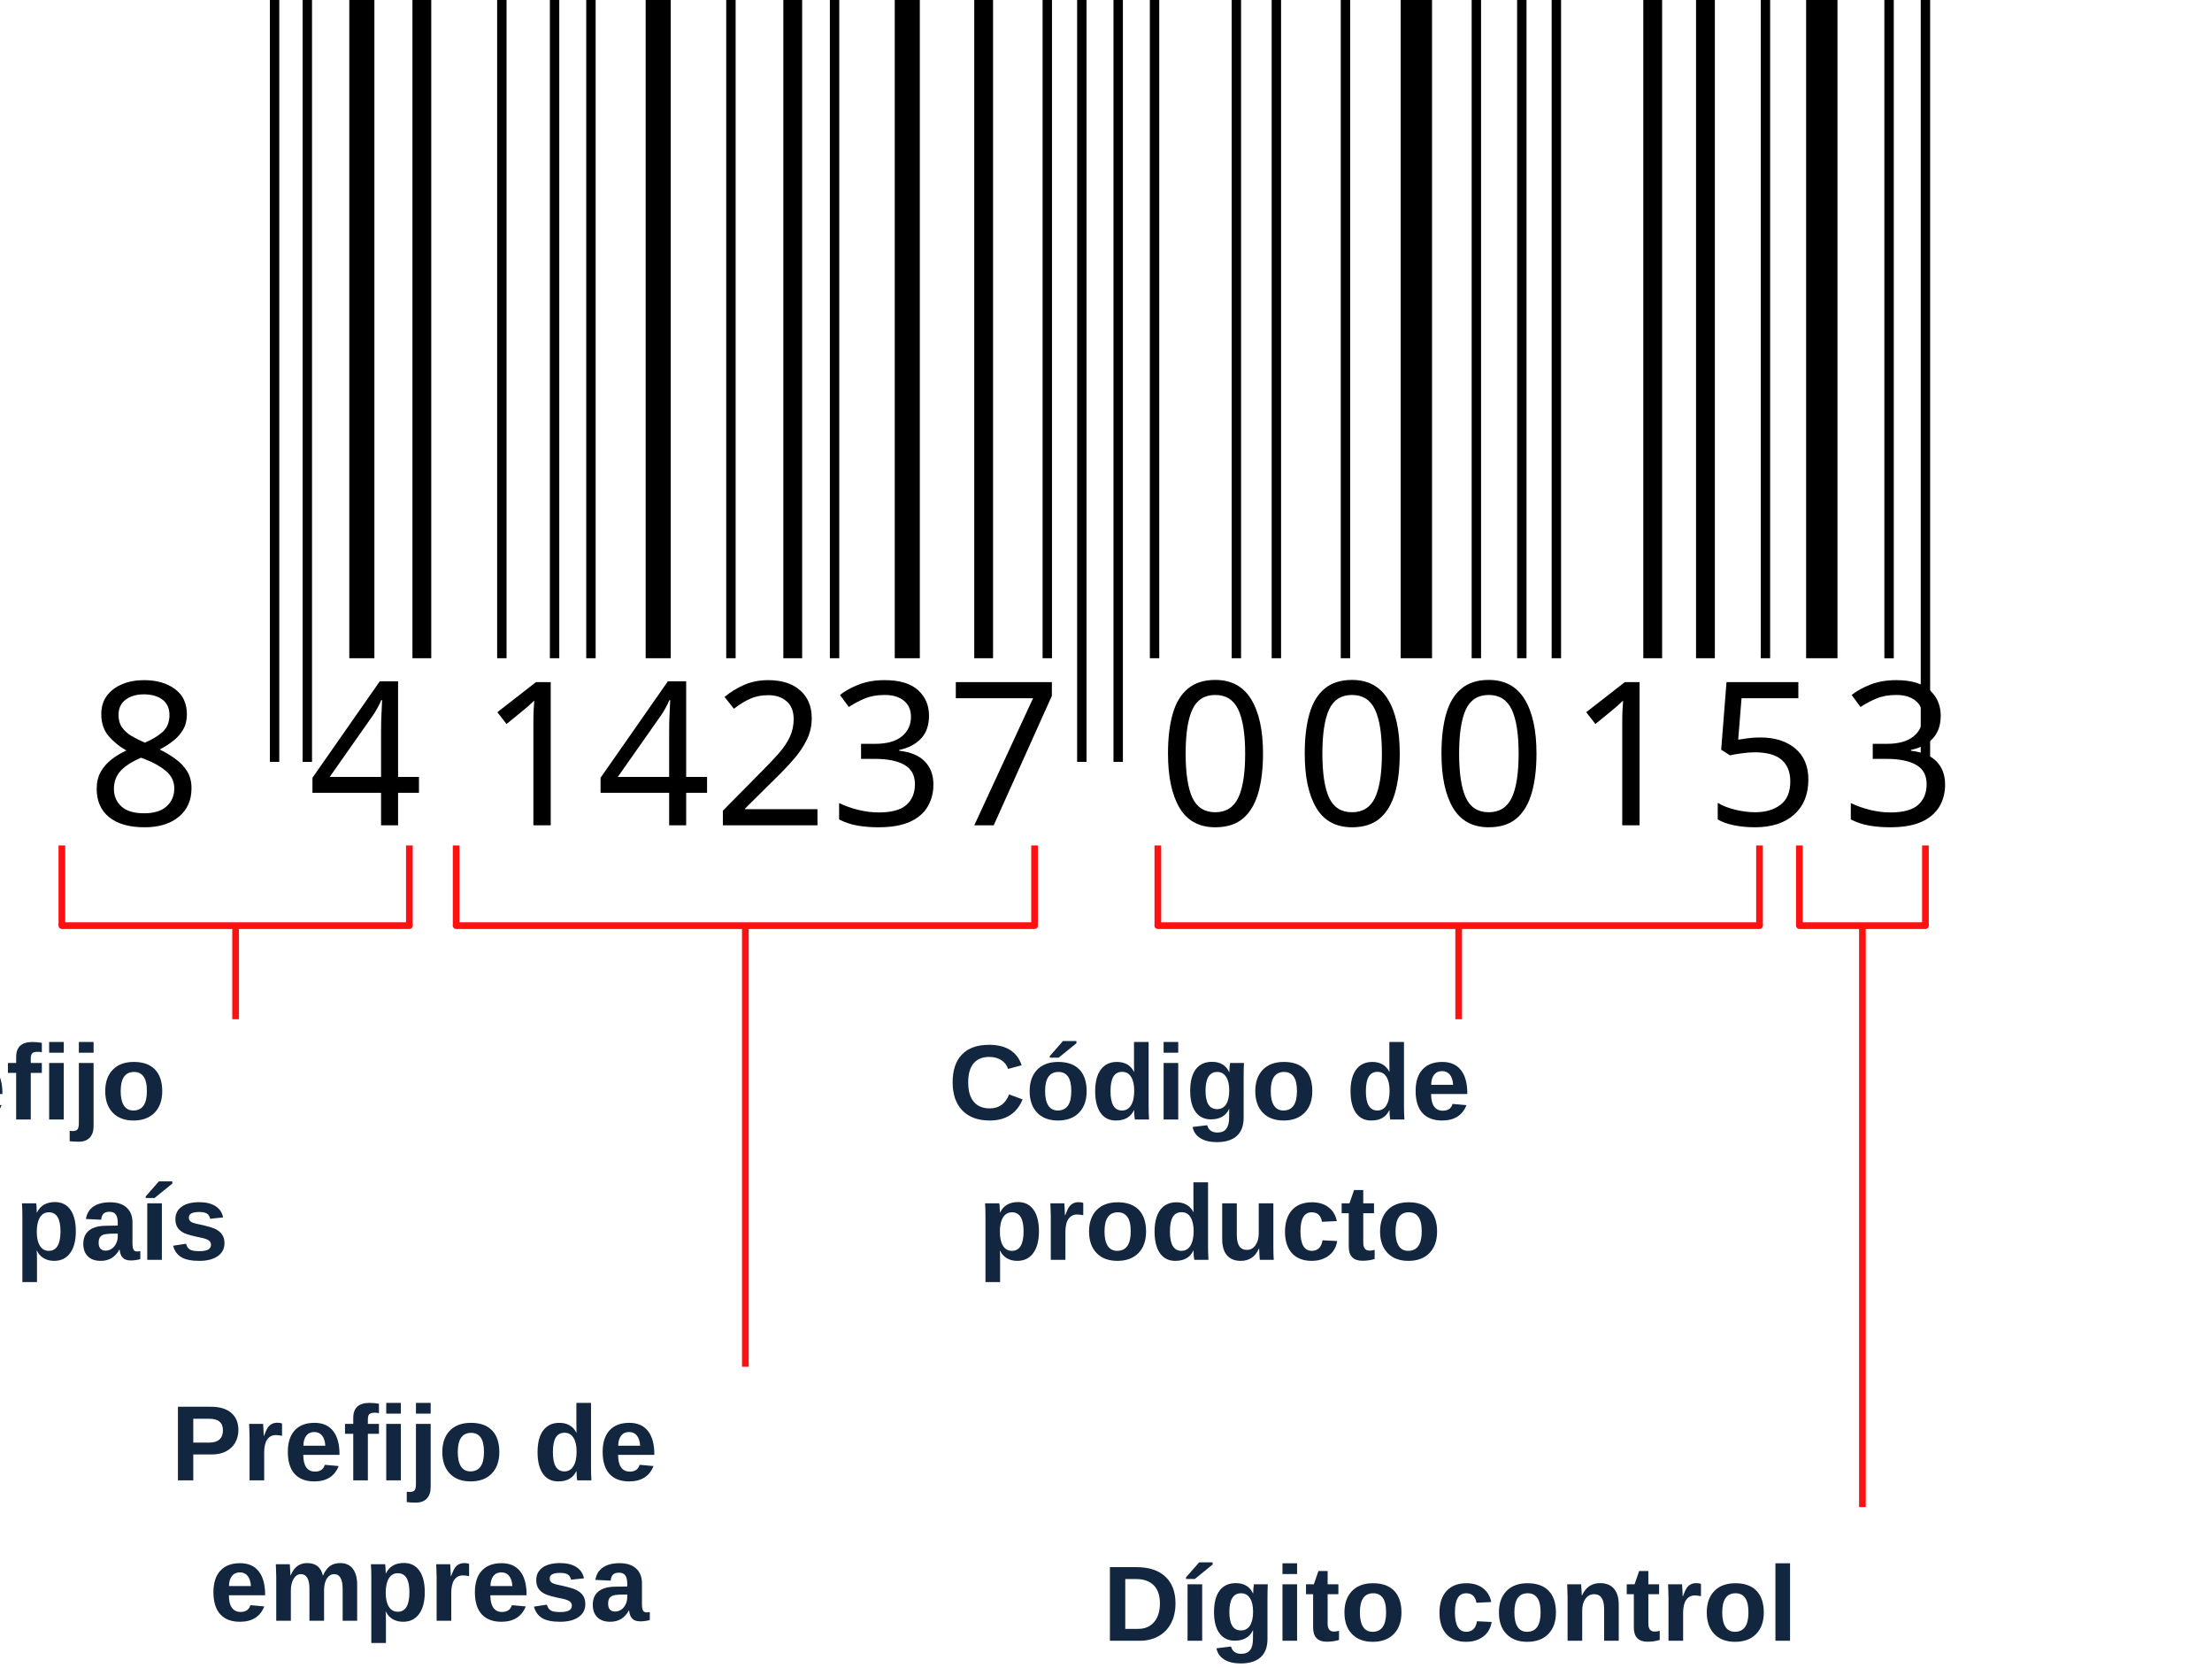
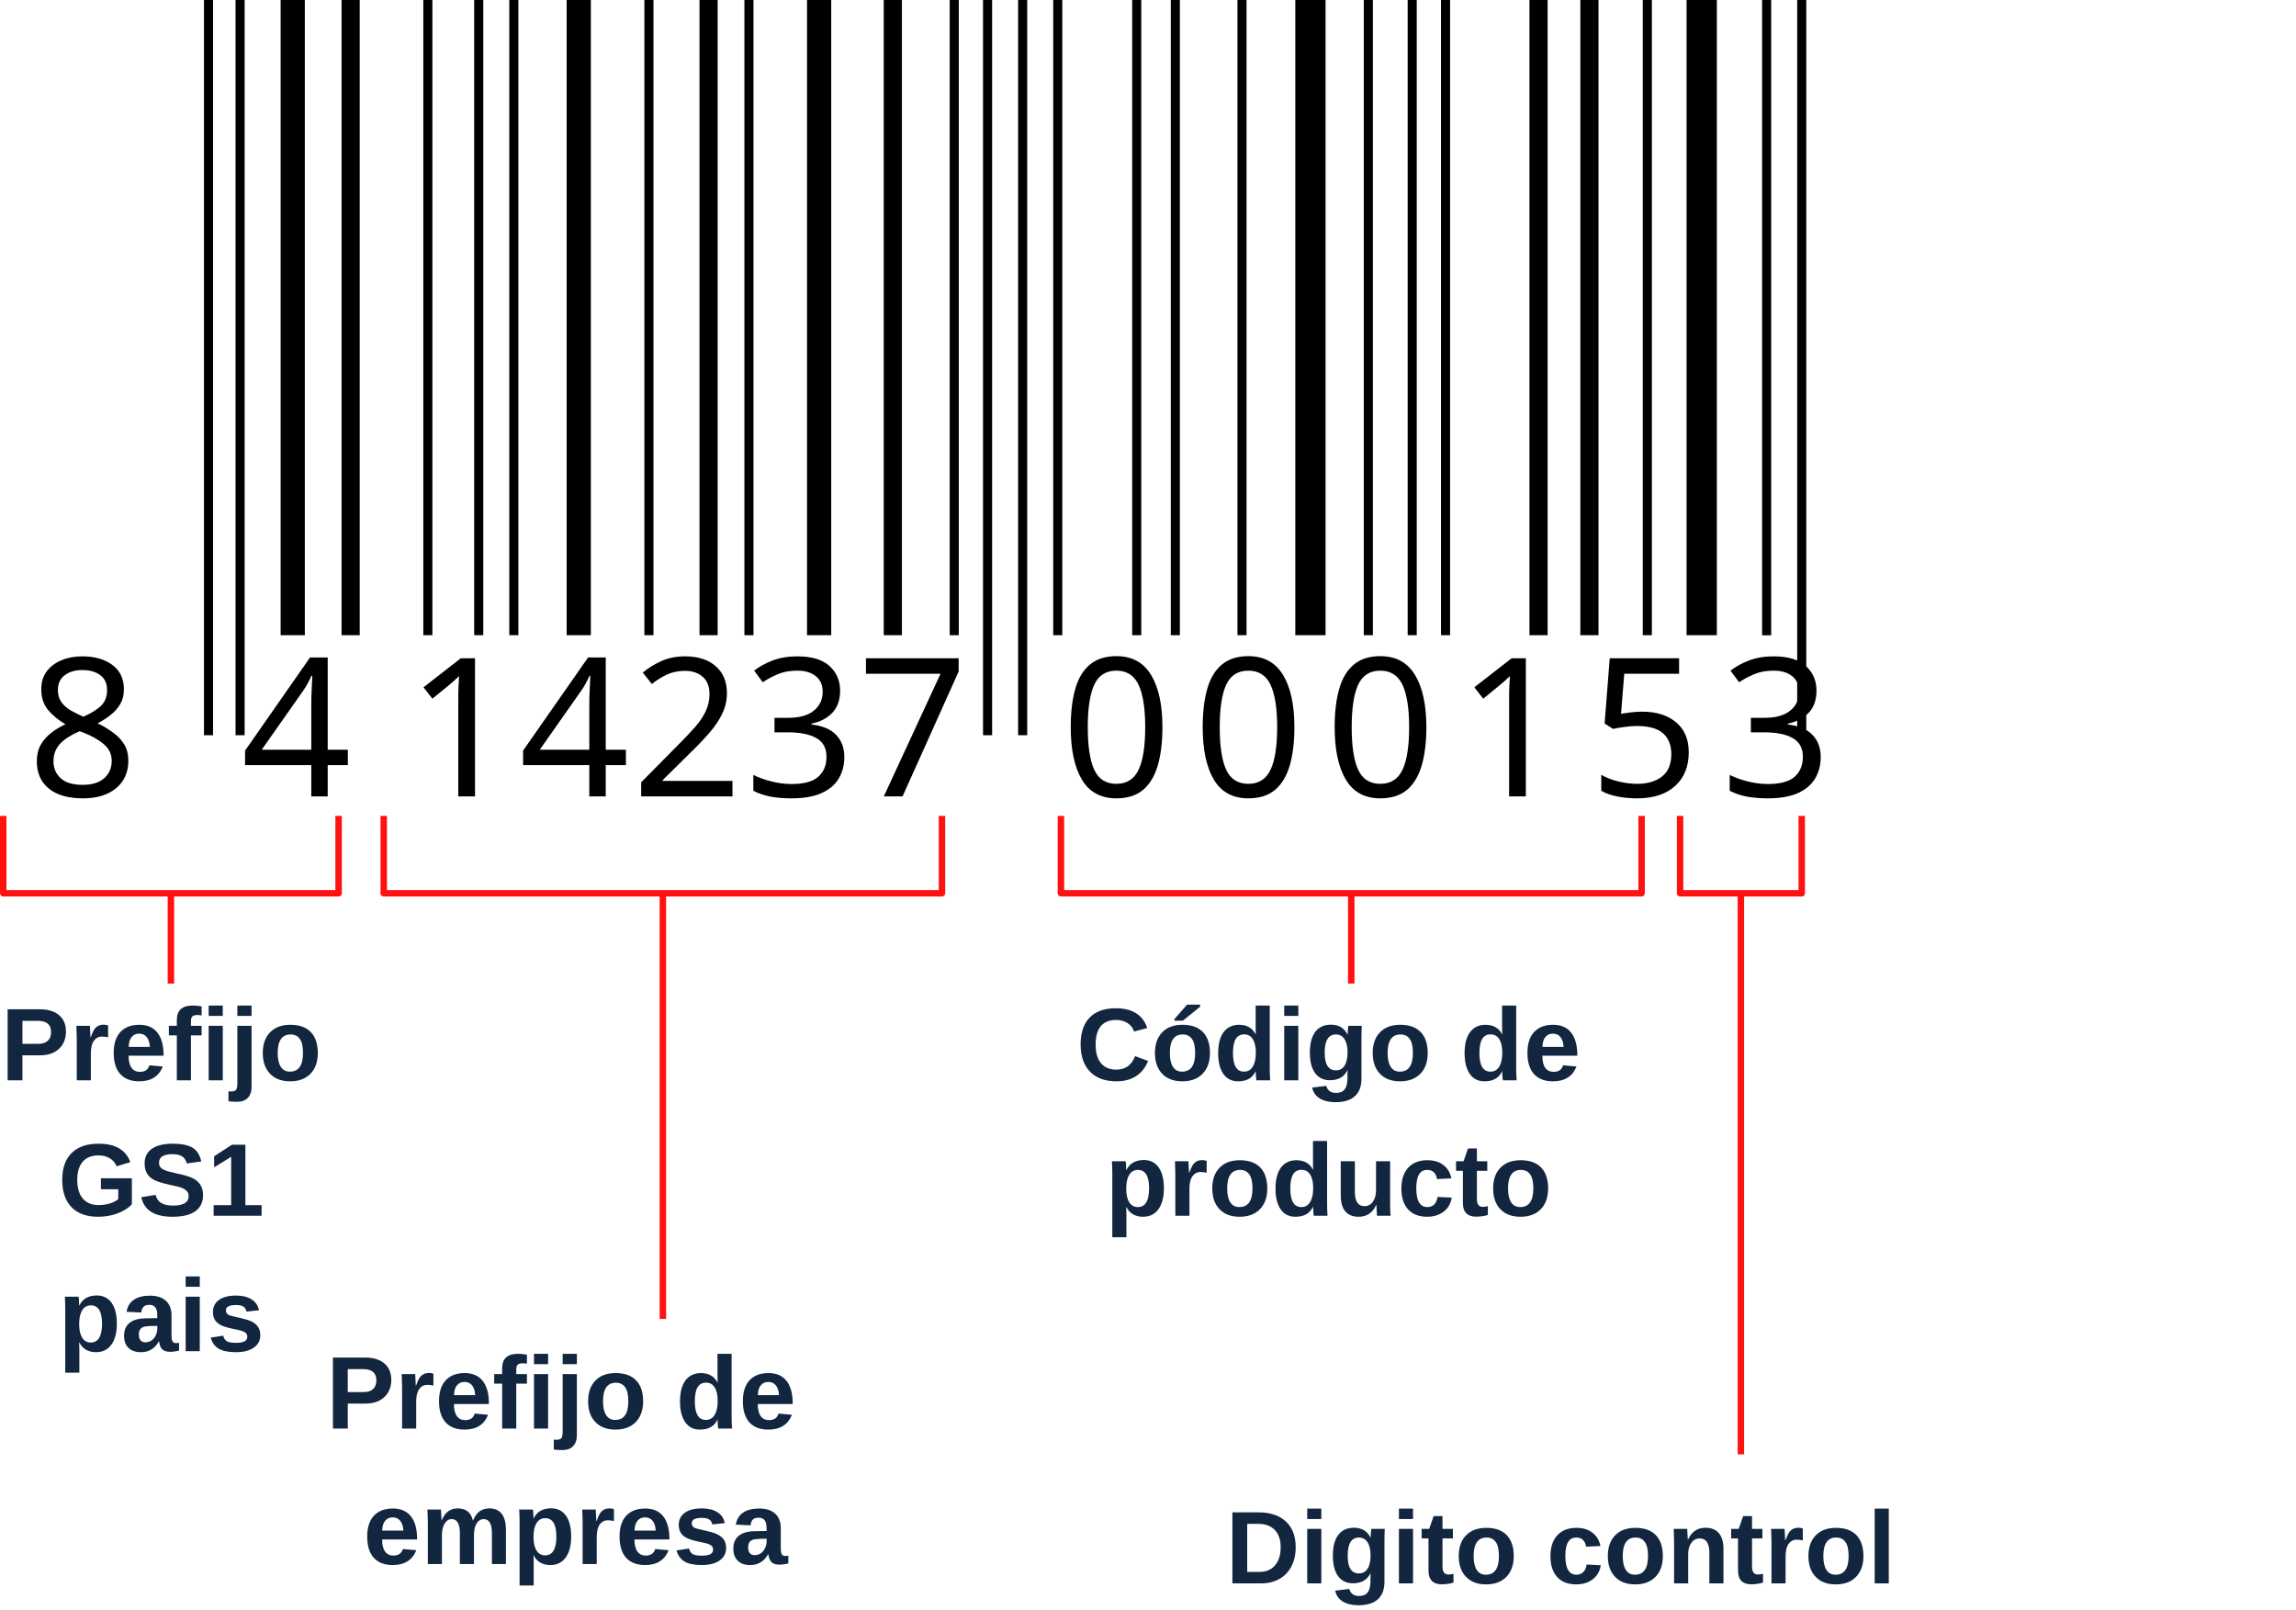
- <svg xmlns="http://www.w3.org/2000/svg" width="331" height="249.5" viewBox="0 0 331 249.5">
-   <g id="Grupo_593759" data-name="Grupo 593759" transform="translate(-1016.243 -3995)">
+ <svg xmlns="http://www.w3.org/2000/svg" width="356" height="249.5" viewBox="0 0 356 249.5">
+   <g id="Grupo_593759" data-name="Grupo 593759" transform="translate(-1025 -3995)">
    <g id="Grupo_593753" data-name="Grupo 593753" transform="translate(1336.513 3765.465)">
      <g id="Grupo_593752" data-name="Grupo 593752" transform="translate(-302.27 229.535)">
        <g id="Grupo_593750" data-name="Grupo 593750" transform="translate(23.088)">
          <line id="Línea_1944" data-name="Línea 1944" y2="113.994" fill="none" stroke="#000" stroke-miterlimit="10" stroke-width="1.407" />
          <line id="Línea_1945" data-name="Línea 1945" y2="113.994" transform="translate(4.897)" fill="none" stroke="#000" stroke-miterlimit="10" stroke-width="1.407" />
          <line id="Línea_1946" data-name="Línea 1946" y2="98.486" transform="translate(13.059)" fill="none" stroke="#000" stroke-miterlimit="10" stroke-width="3.753" />
          <line id="Línea_1947" data-name="Línea 1947" y2="98.486" transform="translate(94.677)" fill="none" stroke="#000" stroke-miterlimit="10" stroke-width="3.753" />
          <line id="Línea_1948" data-name="Línea 1948" y2="98.486" transform="translate(22.037)" fill="none" stroke="#000" stroke-miterlimit="10" stroke-width="2.815" />
          <line id="Línea_1949" data-name="Línea 1949" y2="98.486" transform="translate(106.104)" fill="none" stroke="#000" stroke-miterlimit="10" stroke-width="2.815" />
          <line id="Línea_1950" data-name="Línea 1950" y2="98.486" transform="translate(77.537)" fill="none" stroke="#000" stroke-miterlimit="10" stroke-width="2.815" />
          <line id="Línea_1951" data-name="Línea 1951" y2="98.486" transform="translate(34.008)" fill="none" stroke="#000" stroke-miterlimit="10" stroke-width="1.407" />
          <line id="Línea_1952" data-name="Línea 1952" y2="98.486" transform="translate(41.897)" fill="none" stroke="#000" stroke-miterlimit="10" stroke-width="1.407" />
          <line id="Línea_1953" data-name="Línea 1953" y2="98.486" transform="translate(115.626)" fill="none" stroke="#000" stroke-miterlimit="10" stroke-width="1.407" />
          <line id="Línea_1954" data-name="Línea 1954" y2="113.994" transform="translate(120.795)" fill="none" stroke="#000" stroke-miterlimit="10" stroke-width="1.407" />
          <line id="Línea_1955" data-name="Línea 1955" y2="113.994" transform="translate(126.236)" fill="none" stroke="#000" stroke-miterlimit="10" stroke-width="1.407" />
          <line id="Línea_1956" data-name="Línea 1956" y2="98.5" transform="translate(241.59)" fill="none" stroke="#000" stroke-miterlimit="10" stroke-width="1.407" />
          <line id="Línea_1957" data-name="Línea 1957" y2="113.994" transform="translate(247.031)" fill="none" stroke="#000" stroke-miterlimit="10" stroke-width="1.407" />
          <line id="Línea_1958" data-name="Línea 1958" y2="98.486" transform="translate(131.677)" fill="none" stroke="#000" stroke-miterlimit="10" stroke-width="1.407" />
          <line id="Línea_1959" data-name="Línea 1959" y2="98.486" transform="translate(143.92)" fill="none" stroke="#000" stroke-miterlimit="10" stroke-width="1.407" />
          <line id="Línea_1960" data-name="Línea 1960" y2="98.486" transform="translate(149.906)" fill="none" stroke="#000" stroke-miterlimit="10" stroke-width="1.407" />
          <line id="Línea_1961" data-name="Línea 1961" y2="98.486" transform="translate(160.244)" fill="none" stroke="#000" stroke-miterlimit="10" stroke-width="1.407" />
          <line id="Línea_1962" data-name="Línea 1962" y2="98.486" transform="translate(179.832)" fill="none" stroke="#000" stroke-miterlimit="10" stroke-width="1.407" />
          <line id="Línea_1963" data-name="Línea 1963" y2="98.486" transform="translate(186.634)" fill="none" stroke="#000" stroke-miterlimit="10" stroke-width="1.407" />
          <line id="Línea_1964" data-name="Línea 1964" y2="98.486" transform="translate(191.803)" fill="none" stroke="#000" stroke-miterlimit="10" stroke-width="1.407" />
          <line id="Línea_1965" data-name="Línea 1965" y2="98.486" transform="translate(223.09)" fill="none" stroke="#000" stroke-miterlimit="10" stroke-width="1.407" />
          <line id="Línea_1966" data-name="Línea 1966" y2="98.486" transform="translate(206.222)" fill="none" stroke="#000" stroke-miterlimit="10" stroke-width="2.815" />
          <line id="Línea_1967" data-name="Línea 1967" y2="98.486" transform="translate(214.112)" fill="none" stroke="#000" stroke-miterlimit="10" stroke-width="2.815" />
          <line id="Línea_1968" data-name="Línea 1968" y2="98.486" transform="translate(170.854)" fill="none" stroke="#000" stroke-miterlimit="10" stroke-width="4.691" />
          <line id="Línea_1969" data-name="Línea 1969" y2="98.486" transform="translate(231.524)" fill="none" stroke="#000" stroke-miterlimit="10" stroke-width="4.691" />
          <line id="Línea_1970" data-name="Línea 1970" y2="98.486" transform="translate(47.339)" fill="none" stroke="#000" stroke-miterlimit="10" stroke-width="1.407" />
          <line id="Línea_1971" data-name="Línea 1971" y2="98.486" transform="translate(83.795)" fill="none" stroke="#000" stroke-miterlimit="10" stroke-width="1.407" />
          <line id="Línea_1972" data-name="Línea 1972" y2="98.486" transform="translate(68.287)" fill="none" stroke="#000" stroke-miterlimit="10" stroke-width="1.407" />
          <line id="Línea_1973" data-name="Línea 1973" y2="98.486" transform="translate(57.405)" fill="none" stroke="#000" stroke-miterlimit="10" stroke-width="3.753" />
        </g>
        <g id="Grupo_593751" data-name="Grupo 593751" transform="translate(0 91.484)">
          <text id="_8" data-name="8" transform="translate(-5 32)" font-size="30" font-family="SegoeUI, Segoe UI" letter-spacing="-0.003em">
            <tspan x="0" y="0">8</tspan>
          </text>
          <text id="_4_14237" data-name="4 14237" transform="translate(28.131 32)" font-size="30" font-family="SegoeUI, Segoe UI" letter-spacing="0.011em">
            <tspan x="0" y="0">4 14237</tspan>
          </text>
          <text id="_000153" data-name="000153" transform="translate(155.308 32)" font-size="30" font-family="SegoeUI, Segoe UI" letter-spacing="0.11em">
            <tspan x="0" y="0">000153</tspan>
          </text>
        </g>
      </g>
    </g>
    <g id="Grupo_593758" data-name="Grupo 593758">
      <g id="Grupo_593754" data-name="Grupo 593754">
        <line id="Línea_1974" data-name="Línea 1974" y2="12" transform="translate(1025.5 4121.5)" fill="none" stroke="#f11" stroke-width="1" />
        <line id="Línea_1975" data-name="Línea 1975" y2="12" transform="translate(1077.5 4121.5)" fill="none" stroke="#f11" stroke-width="1" />
        <line id="Línea_1977" data-name="Línea 1977" y2="14" transform="translate(1051.5 4133.5)" fill="none" stroke="#f11" stroke-width="1" />
        <line id="Línea_1976" data-name="Línea 1976" x2="52" transform="translate(1025.5 4133.5)" fill="none" stroke="#f11" stroke-linecap="round" stroke-width="1" />
      </g>
      <g id="Grupo_593755" data-name="Grupo 593755" transform="translate(59)">
        <line id="Línea_1974-2" data-name="Línea 1974" y2="12" transform="translate(1025.5 4121.5)" fill="none" stroke="#f11" stroke-width="1" />
        <line id="Línea_1975-2" data-name="Línea 1975" y2="12" transform="translate(1112.053 4121.5)" fill="none" stroke="#f11" stroke-width="1" />
        <line id="Línea_1977-2" data-name="Línea 1977" y2="66" transform="translate(1068.777 4133.5)" fill="none" stroke="#f11" stroke-width="1" />
        <line id="Línea_1976-2" data-name="Línea 1976" x2="86.553" transform="translate(1025.5 4133.5)" fill="none" stroke="#f11" stroke-linecap="round" stroke-width="1" />
      </g>
      <g id="Grupo_593756" data-name="Grupo 593756" transform="translate(164)">
        <line id="Línea_1974-3" data-name="Línea 1974" y2="12" transform="translate(1025.5 4121.5)" fill="none" stroke="#f11" stroke-width="1" />
        <line id="Línea_1975-3" data-name="Línea 1975" y2="12" transform="translate(1115.533 4121.5)" fill="none" stroke="#f11" stroke-width="1" />
        <line id="Línea_1977-3" data-name="Línea 1977" y2="14" transform="translate(1070.517 4133.5)" fill="none" stroke="#f11" stroke-width="1" />
        <line id="Línea_1976-3" data-name="Línea 1976" x2="90.033" transform="translate(1025.5 4133.5)" fill="none" stroke="#f11" stroke-linecap="round" stroke-width="1" />
      </g>
      <g id="Grupo_593757" data-name="Grupo 593757" transform="translate(260)">
        <line id="Línea_1974-4" data-name="Línea 1974" y2="12" transform="translate(1025.5 4121.5)" fill="none" stroke="#f11" stroke-width="1" />
        <line id="Línea_1975-4" data-name="Línea 1975" y2="12" transform="translate(1044.362 4121.5)" fill="none" stroke="#f11" stroke-width="1" />
        <line id="Línea_1977-4" data-name="Línea 1977" y2="87" transform="translate(1034.931 4133.5)" fill="none" stroke="#f11" stroke-width="1" />
        <line id="Línea_1976-4" data-name="Línea 1976" x2="18.862" transform="translate(1025.5 4133.5)" fill="none" stroke="#f11" stroke-linecap="round" stroke-width="1" />
      </g>
    </g>
-     <text id="Prefijo_GS1_país_" data-name="Prefijo GS1 país " transform="translate(1016.243 4148.5)" fill="#12263f" font-size="16" font-family="Arial-BoldMT, Arial" font-weight="700">
+     <text id="Prefijo_GS1_pais_" data-name="Prefijo GS1 pais " transform="translate(1050 4148.5)" fill="#12263f" font-size="16" font-family="Arial-BoldMT, Arial" font-weight="700">
      <tspan x="-24.895" y="14">Prefijo</tspan>
-       <tspan x="-34.238" y="35">GS1 país </tspan>
+       <tspan x="-16.008" y="35">GS1 </tspan>
+       <tspan x="-16.008" y="56">pais </tspan>
    </text>
-     <text id="Código_de_producto" data-name="Código de producto" transform="translate(1197.243 4148.5)" fill="#12263f" font-size="16" font-family="Arial-BoldMT, Arial" font-weight="700">
+     <text id="Código_de_producto" data-name="Código de producto" transform="translate(1231 4148.5)" fill="#12263f" font-size="16" font-family="Arial-BoldMT, Arial" font-weight="700">
      <tspan x="-39.105" y="14">Código de </tspan>
      <tspan x="-34.66" y="35">producto</tspan>
    </text>
-     <text id="Dígito_control" data-name="Dígito control" transform="translate(1233.243 4226.5)" fill="#12263f" font-size="16" font-family="Arial-BoldMT, Arial" font-weight="700">
-       <tspan x="-51.992" y="14">Dígito control</tspan>
+     <text id="Digito_control" data-name="Digito control" transform="translate(1267 4226.5)" fill="#12263f" font-size="16" font-family="Arial-BoldMT, Arial" font-weight="700">
+       <tspan x="-51.992" y="14">Digito control</tspan>
    </text>
-     <text id="Prefijo_de_empresa_" data-name="Prefijo de   empresa " transform="translate(1078.243 4202.5)" fill="#12263f" font-size="16" font-family="Arial-BoldMT, Arial" font-weight="700">
+     <text id="Prefijo_de_empresa_" data-name="Prefijo de   empresa " transform="translate(1112 4202.5)" fill="#12263f" font-size="16" font-family="Arial-BoldMT, Arial" font-weight="700">
      <tspan x="-36.453" y="14">Prefijo de </tspan>
      <tspan x="-35.133" y="35" xml:space="preserve"> empresa </tspan>
    </text>
  </g>
</svg>
